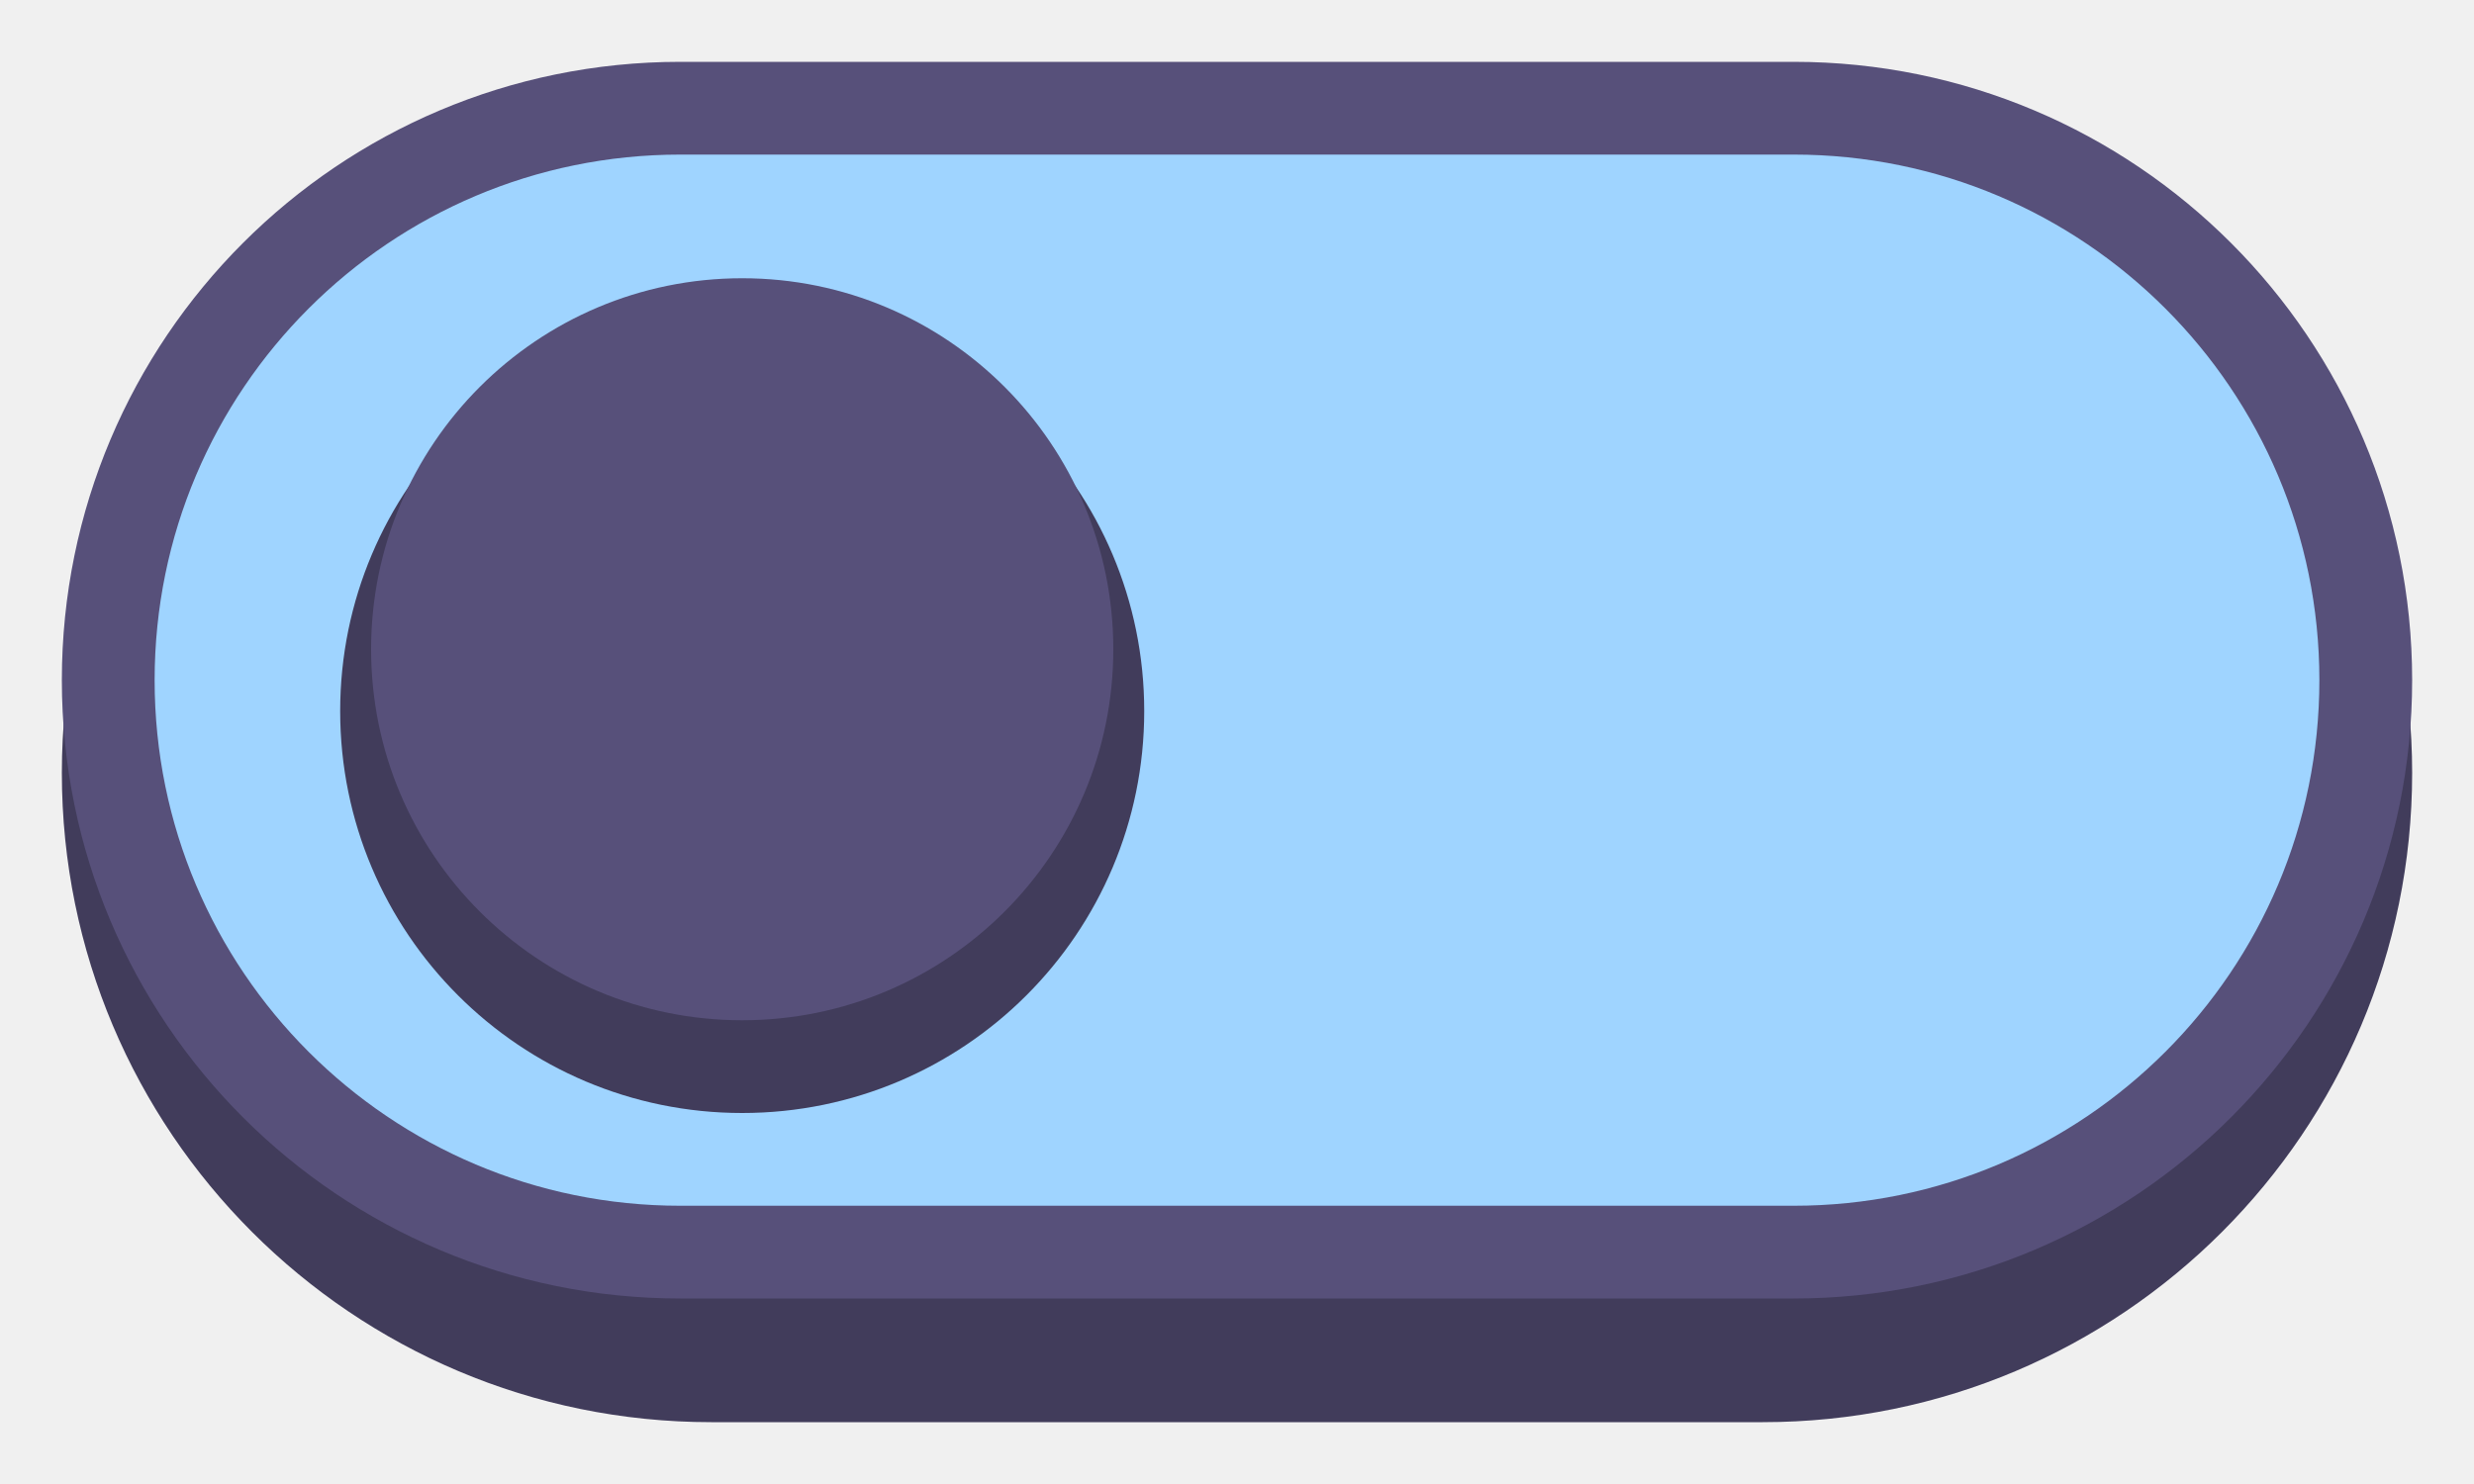
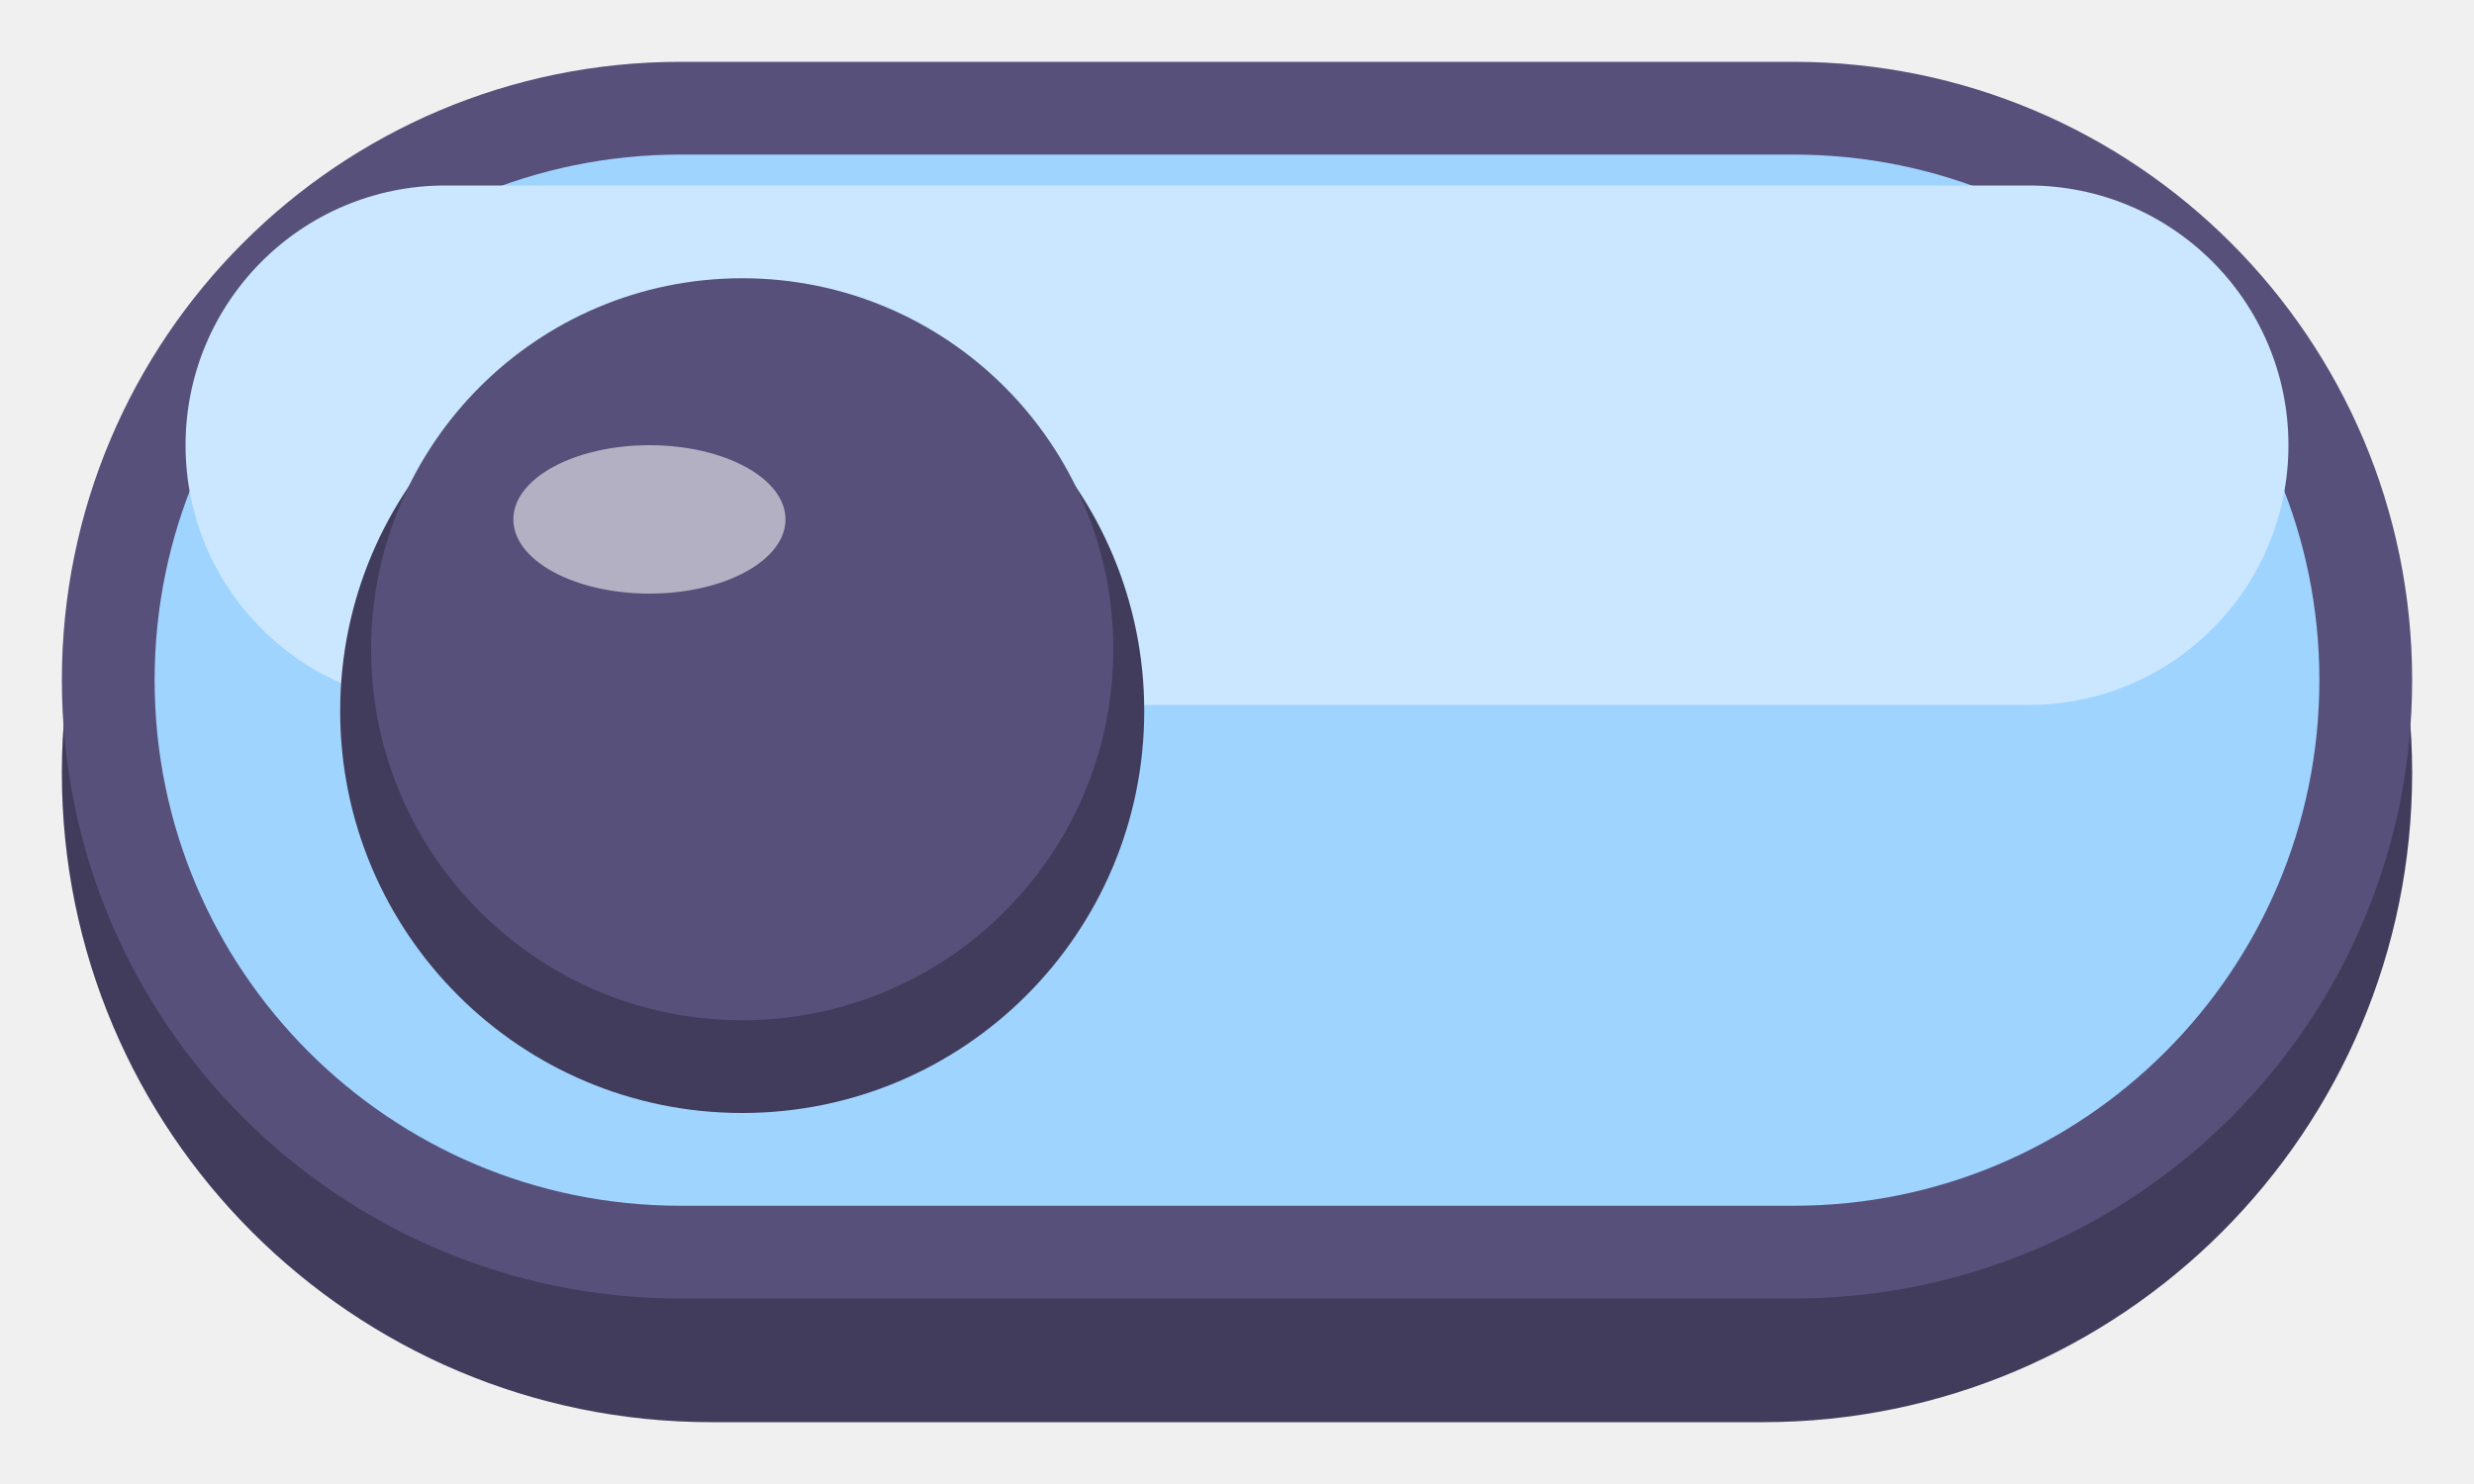
<svg xmlns="http://www.w3.org/2000/svg" width="40" height="24" viewBox="0 0 40 24">
  <rect x="1" y="2" width="38" height="21" rx="10.5" fill="#413C5B" />
  <rect x="1.75" y="1.75" width="36.5" height="18.5" rx="9.25" fill="#9FD4FF" stroke="#57507A" stroke-width="1.5" />
+   <rect x="3" y="3" width="34" height="8.4" rx="4.2" fill="#CAE7FF" />
  <circle cx="12" cy="11.5" r="6.5" fill="#413C5B" />
  <circle cx="12" cy="10.5" r="6" fill="#57507A" />
+   <ellipse cx="10.5" cy="8.4" rx="2.2" ry="1.2" fill="#FFFFFF" fill-opacity=".55" />
</svg>
